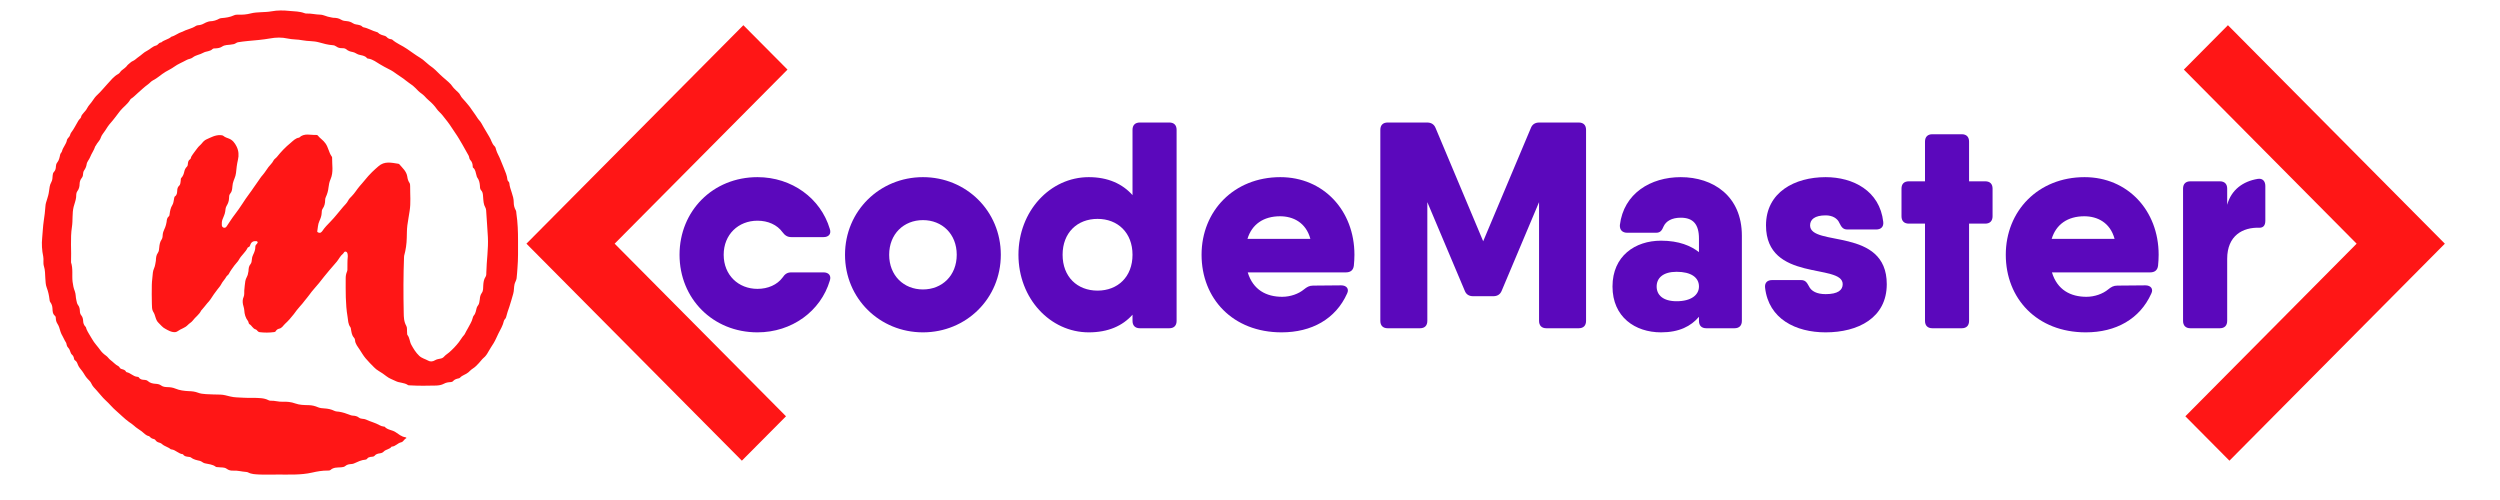
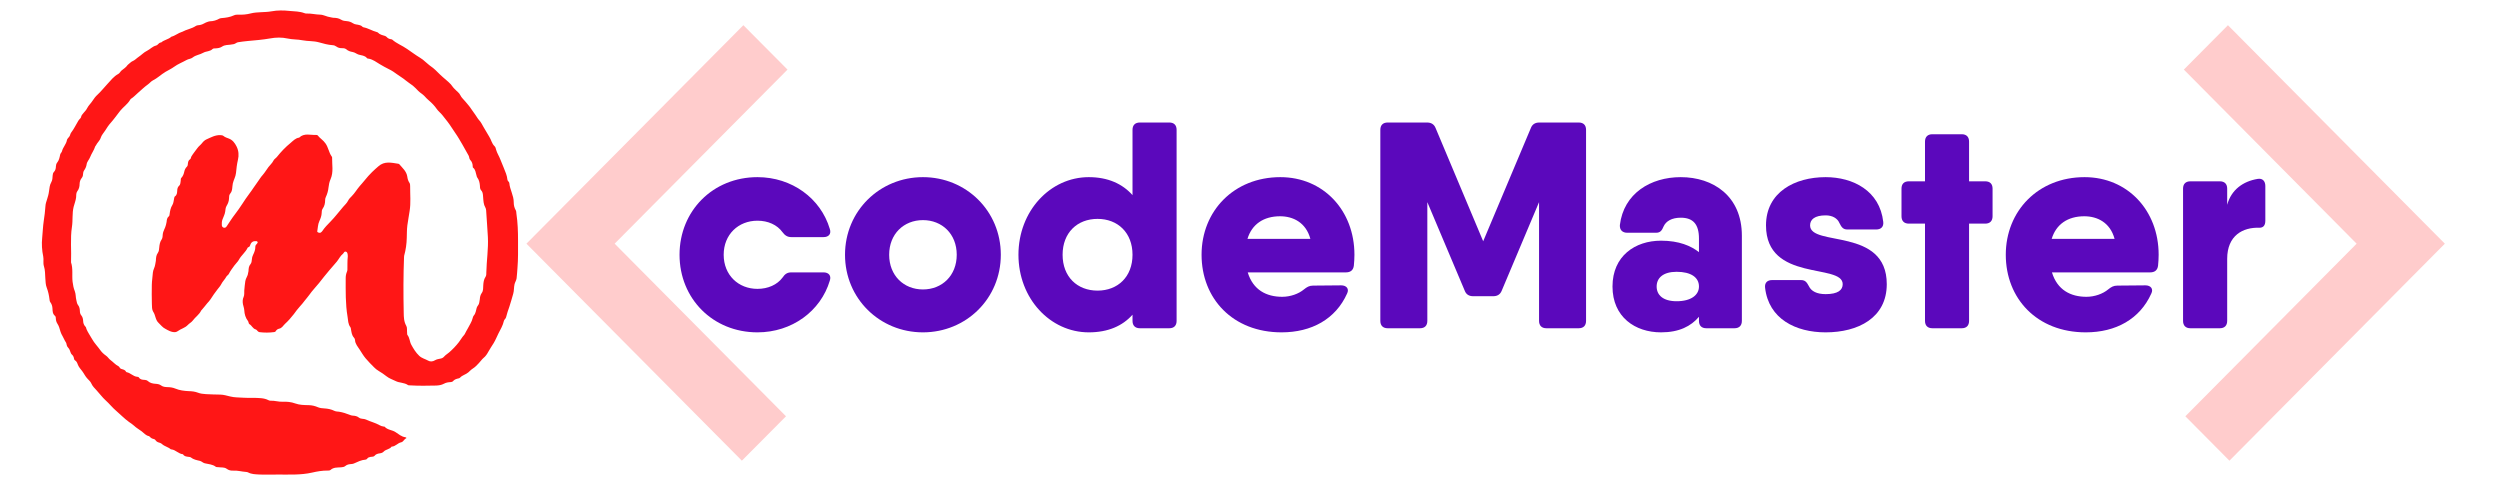
<svg xmlns="http://www.w3.org/2000/svg" xmlns:xlink="http://www.w3.org/1999/xlink" width="150pt" height="30pt" viewBox="0 0 150 30" version="1.2">
  <defs>
    <g>
      <symbol overflow="visible" id="glyph0-0">
        <path style="stroke:none;" d="M 9.172 -3.352 L 7.23 -3.352 C 6.984 -3.352 6.844 -3.246 6.703 -3.035 C 6.383 -2.609 5.836 -2.363 5.203 -2.363 C 4.055 -2.363 3.176 -3.191 3.176 -4.41 C 3.176 -5.625 4.055 -6.453 5.203 -6.453 C 5.836 -6.453 6.383 -6.207 6.703 -5.766 C 6.844 -5.574 7 -5.469 7.23 -5.469 L 9.172 -5.469 C 9.473 -5.469 9.648 -5.66 9.543 -5.961 C 8.996 -7.797 7.266 -9.066 5.203 -9.066 C 2.523 -9.066 0.527 -7.035 0.527 -4.41 C 0.527 -1.781 2.523 0.246 5.203 0.246 C 7.266 0.246 8.996 -1.023 9.543 -2.855 C 9.648 -3.156 9.473 -3.352 9.172 -3.352 Z M 9.172 -3.352 " />
      </symbol>
      <symbol overflow="visible" id="glyph0-1">
        <path style="stroke:none;" d="M 5.203 0.246 C 7.797 0.246 9.875 -1.781 9.875 -4.41 C 9.875 -7.035 7.797 -9.066 5.203 -9.066 C 2.609 -9.066 0.527 -7.035 0.527 -4.41 C 0.527 -1.781 2.609 0.246 5.203 0.246 Z M 5.203 -2.328 C 4.055 -2.328 3.176 -3.156 3.176 -4.41 C 3.176 -5.66 4.055 -6.488 5.203 -6.488 C 6.348 -6.488 7.23 -5.66 7.23 -4.41 C 7.23 -3.156 6.348 -2.328 5.203 -2.328 Z M 5.203 -2.328 " />
      </symbol>
      <symbol overflow="visible" id="glyph0-2">
        <path style="stroke:none;" d="M 9.578 -12.344 L 7.812 -12.344 C 7.531 -12.344 7.371 -12.188 7.371 -11.906 L 7.371 -7.988 C 6.773 -8.66 5.906 -9.066 4.746 -9.066 C 2.434 -9.066 0.527 -7.035 0.527 -4.41 C 0.527 -1.781 2.434 0.246 4.746 0.246 C 5.906 0.246 6.773 -0.141 7.371 -0.812 L 7.371 -0.441 C 7.371 -0.16 7.531 0 7.812 0 L 9.578 0 C 9.859 0 10.016 -0.16 10.016 -0.441 L 10.016 -11.906 C 10.016 -12.188 9.859 -12.344 9.578 -12.344 Z M 5.273 -2.258 C 4.055 -2.258 3.176 -3.086 3.176 -4.41 C 3.176 -5.73 4.055 -6.562 5.273 -6.562 C 6.488 -6.562 7.371 -5.73 7.371 -4.41 C 7.371 -3.086 6.488 -2.258 5.273 -2.258 Z M 5.273 -2.258 " />
      </symbol>
      <symbol overflow="visible" id="glyph0-3">
        <path style="stroke:none;" d="M 5.254 -9.066 C 2.469 -9.066 0.527 -7.035 0.527 -4.41 C 0.527 -1.781 2.398 0.246 5.328 0.246 C 7.125 0.246 8.57 -0.547 9.258 -2.082 C 9.398 -2.363 9.223 -2.574 8.906 -2.574 L 7.215 -2.559 C 6.984 -2.559 6.844 -2.469 6.668 -2.328 C 6.348 -2.062 5.855 -1.887 5.363 -1.887 C 4.426 -1.887 3.617 -2.293 3.297 -3.352 L 9.188 -3.352 C 9.453 -3.352 9.629 -3.473 9.664 -3.758 C 9.684 -3.969 9.699 -4.18 9.699 -4.41 C 9.699 -7.07 7.832 -9.066 5.254 -9.066 Z M 3.281 -5.363 C 3.543 -6.227 4.234 -6.719 5.238 -6.719 C 6.016 -6.719 6.789 -6.348 7.055 -5.363 Z M 3.281 -5.363 " />
      </symbol>
      <symbol overflow="visible" id="glyph0-4">
        <path style="stroke:none;" d="M 12.961 -12.344 L 10.598 -12.344 C 10.352 -12.344 10.176 -12.238 10.09 -12.012 L 7.23 -5.219 L 4.375 -12.012 C 4.285 -12.238 4.109 -12.344 3.863 -12.344 L 1.5 -12.344 C 1.219 -12.344 1.059 -12.188 1.059 -11.906 L 1.059 -0.441 C 1.059 -0.16 1.219 0 1.5 0 L 3.438 0 C 3.723 0 3.879 -0.16 3.879 -0.441 L 3.879 -7.566 L 6.121 -2.258 C 6.207 -2.027 6.383 -1.922 6.633 -1.922 L 7.832 -1.922 C 8.078 -1.922 8.254 -2.027 8.344 -2.258 L 10.582 -7.566 L 10.582 -0.441 C 10.582 -0.16 10.742 0 11.023 0 L 12.961 0 C 13.246 0 13.402 -0.16 13.402 -0.441 L 13.402 -11.906 C 13.402 -12.188 13.246 -12.344 12.961 -12.344 Z M 12.961 -12.344 " />
      </symbol>
      <symbol overflow="visible" id="glyph0-5">
        <path style="stroke:none;" d="M 4.621 -9.066 C 2.82 -9.066 1.199 -8.094 0.969 -6.191 C 0.953 -5.891 1.129 -5.73 1.41 -5.73 L 3.141 -5.73 C 3.402 -5.73 3.492 -5.871 3.598 -6.121 C 3.738 -6.418 4.074 -6.633 4.621 -6.633 C 5.363 -6.633 5.715 -6.242 5.715 -5.379 L 5.715 -4.566 C 5.238 -4.938 4.531 -5.254 3.438 -5.254 C 1.887 -5.254 0.527 -4.34 0.527 -2.504 C 0.527 -0.672 1.887 0.246 3.438 0.246 C 4.531 0.246 5.238 -0.125 5.715 -0.688 L 5.715 -0.441 C 5.715 -0.16 5.871 0 6.156 0 L 7.848 0 C 8.129 0 8.289 -0.16 8.289 -0.441 L 8.289 -5.555 C 8.289 -7.938 6.562 -9.066 4.621 -9.066 Z M 4.375 -1.621 C 3.562 -1.621 3.176 -1.992 3.176 -2.504 C 3.176 -3.016 3.562 -3.387 4.375 -3.387 C 5.238 -3.387 5.715 -3.051 5.715 -2.504 C 5.715 -1.992 5.238 -1.621 4.375 -1.621 Z M 4.375 -1.621 " />
      </symbol>
      <symbol overflow="visible" id="glyph0-6">
        <path style="stroke:none;" d="M 3.352 -6.172 C 3.352 -6.527 3.633 -6.773 4.285 -6.773 C 4.691 -6.773 4.992 -6.598 5.113 -6.312 C 5.238 -6.066 5.328 -5.926 5.59 -5.926 L 7.32 -5.926 C 7.602 -5.926 7.777 -6.086 7.742 -6.383 C 7.531 -8.254 5.926 -9.066 4.285 -9.066 C 2.434 -9.066 0.707 -8.164 0.707 -6.172 C 0.707 -2.75 5.309 -3.914 5.309 -2.645 C 5.309 -2.293 5.027 -2.047 4.285 -2.047 C 3.758 -2.047 3.422 -2.223 3.281 -2.523 C 3.156 -2.75 3.07 -2.891 2.805 -2.891 L 1.074 -2.891 C 0.793 -2.891 0.617 -2.734 0.652 -2.434 C 0.863 -0.562 2.488 0.246 4.285 0.246 C 6.227 0.246 7.953 -0.617 7.953 -2.645 C 7.953 -6.086 3.352 -4.867 3.352 -6.172 Z M 3.352 -6.172 " />
      </symbol>
      <symbol overflow="visible" id="glyph0-7">
        <path style="stroke:none;" d="M 5.289 -8.816 L 4.32 -8.816 L 4.32 -11.199 C 4.32 -11.48 4.164 -11.641 3.879 -11.641 L 2.117 -11.641 C 1.836 -11.641 1.676 -11.48 1.676 -11.199 L 1.676 -8.816 L 0.707 -8.816 C 0.422 -8.816 0.266 -8.66 0.266 -8.379 L 0.266 -6.719 C 0.266 -6.438 0.422 -6.277 0.707 -6.277 L 1.676 -6.277 L 1.676 -0.441 C 1.676 -0.16 1.836 0 2.117 0 L 3.879 0 C 4.164 0 4.32 -0.16 4.32 -0.441 L 4.32 -6.277 L 5.289 -6.277 C 5.574 -6.277 5.73 -6.438 5.73 -6.719 L 5.73 -8.379 C 5.73 -8.66 5.574 -8.816 5.289 -8.816 Z M 5.289 -8.816 " />
      </symbol>
      <symbol overflow="visible" id="glyph0-8">
        <path style="stroke:none;" d="M 5.449 -8.961 C 4.566 -8.816 3.863 -8.309 3.617 -7.406 L 3.617 -8.379 C 3.617 -8.66 3.457 -8.816 3.176 -8.816 L 1.41 -8.816 C 1.129 -8.816 0.969 -8.66 0.969 -8.379 L 0.969 -0.441 C 0.969 -0.16 1.129 0 1.41 0 L 3.176 0 C 3.457 0 3.617 -0.16 3.617 -0.441 L 3.617 -4.164 C 3.617 -5.574 4.566 -6.066 5.555 -6.031 C 5.785 -6.031 5.906 -6.172 5.906 -6.453 L 5.906 -8.535 C 5.906 -8.816 5.75 -9.012 5.449 -8.961 Z M 5.449 -8.961 " />
      </symbol>
    </g>
+     <filter id="alpha" filterUnits="objectBoundingBox" x="0%" y="0%" width="100%" height="100%">
+       <feColorMatrix type="matrix" in="SourceGraphic" values="0 0 0 0 1 0 0 0 0 1 0 0 0 0 1 0 0 0 1 0" />
+     </filter>
+     <mask id="mask0">
+       <g filter="url(#alpha)">
+         <rect x="0" y="0" width="150" height="30" style="fill:rgb(0%,0%,0%);fill-opacity:0.22;stroke:none;" />
+       </g>
+     </mask>
+     <clipPath id="clip2">
+       <path d="M 0.453 0.395 L 16.477 0.395 L 16.477 26.871 L 0.453 26.871 Z M 0.453 0.395 " />
+     </clipPath>
    <clipPath id="clip1">
+       <rect x="0" y="0" width="17" height="27" />
+     </clipPath>
+     <g id="surface15" clip-path="url(#clip1)">
+       <g clip-path="url(#clip2)" clip-rule="nonzero">
+         <path style=" stroke:none;fill-rule:nonzero;fill:rgb(100%,8.629%,8.629%);fill-opacity:1;" d="M 13.512 26.641 L 0.586 13.621 L 13.602 0.512 L 16.25 3.176 L 5.879 13.621 L 16.16 23.977 L 13.512 26.641 " />
+       </g>
+     </g>
+     <clipPath id="clip3">
      <path d="M 2.418 0 L 32 0 L 32 29 L 2.418 29 Z M 2.418 0 " />
    </clipPath>
+     <mask id="mask1">
+       <g filter="url(#alpha)">
+         <rect x="0" y="0" width="150" height="30" style="fill:rgb(0%,0%,0%);fill-opacity:0.22;stroke:none;" />
+       </g>
+     </mask>
+     <clipPath id="clip5">
+       <path d="M 1 0.395 L 16.883 0.395 L 16.883 26.871 L 1 26.871 Z M 1 0.395 " />
+     </clipPath>
+     <clipPath id="clip4">
+       <rect x="0" y="0" width="17" height="27" />
+     </clipPath>
+     <g id="surface18" clip-path="url(#clip4)">
+       <g clip-path="url(#clip5)" clip-rule="nonzero">
+         <path style=" stroke:none;fill-rule:nonzero;fill:rgb(100%,8.629%,8.629%);fill-opacity:1;" d="M 3.766 26.641 L 16.691 13.621 L 3.676 0.512 L 1.031 3.176 L 11.398 13.621 L 1.121 23.977 L 3.766 26.641 " />
+       </g>
+     </g>
  </defs>
  <g id="surface1">
    <g style="fill:rgb(35.689%,3.139%,73.729%);fill-opacity:1;">
      <use xlink:href="#glyph0-0" x="40.245" y="19.695" />
    </g>
    <g style="fill:rgb(35.689%,3.139%,73.729%);fill-opacity:1;">
      <use xlink:href="#glyph0-1" x="50.174" y="19.695" />
    </g>
    <g style="fill:rgb(35.689%,3.139%,73.729%);fill-opacity:1;">
      <use xlink:href="#glyph0-2" x="60.58" y="19.695" />
    </g>
    <g style="fill:rgb(35.689%,3.139%,73.729%);fill-opacity:1;">
      <use xlink:href="#glyph0-3" x="71.567" y="19.695" />
    </g>
    <g style="fill:rgb(35.689%,3.139%,73.729%);fill-opacity:1;">
      <use xlink:href="#glyph0-4" x="81.761" y="19.695" />
    </g>
    <g style="fill:rgb(35.689%,3.139%,73.729%);fill-opacity:1;">
      <use xlink:href="#glyph0-5" x="96.223" y="19.695" />
    </g>
    <g style="fill:rgb(35.689%,3.139%,73.729%);fill-opacity:1;">
      <use xlink:href="#glyph0-6" x="105.253" y="19.695" />
    </g>
    <g style="fill:rgb(35.689%,3.139%,73.729%);fill-opacity:1;">
      <use xlink:href="#glyph0-7" x="113.824" y="19.695" />
    </g>
    <g style="fill:rgb(35.689%,3.139%,73.729%);fill-opacity:1;">
      <use xlink:href="#glyph0-3" x="119.82" y="19.695" />
    </g>
    <g style="fill:rgb(35.689%,3.139%,73.729%);fill-opacity:1;">
      <use xlink:href="#glyph0-8" x="130.014" y="19.695" />
    </g>
-     <path style=" stroke:none;fill-rule:nonzero;fill:rgb(100%,8.629%,8.629%);fill-opacity:1;" d="M 44.512 27.641 L 31.586 14.621 L 44.602 1.512 L 47.25 4.176 L 36.879 14.621 L 47.16 24.977 L 44.512 27.641 " />
-     <g clip-path="url(#clip1)" clip-rule="nonzero">
+     <use xlink:href="#surface15" transform="matrix(1,0,0,1,31,1)" mask="url(#mask0)" />
+     <g clip-path="url(#clip3)" clip-rule="nonzero">
      <path style=" stroke:none;fill-rule:nonzero;fill:rgb(100%,8.629%,8.629%);fill-opacity:1;" d="M 16.652 28.473 C 16.277 28.473 15.902 28.488 15.531 28.469 C 15.312 28.457 15.086 28.453 14.883 28.344 C 14.848 28.328 14.805 28.316 14.766 28.316 C 14.512 28.301 14.262 28.223 14 28.238 C 13.855 28.246 13.723 28.219 13.598 28.125 C 13.453 28.02 13.273 28.059 13.105 28.031 C 13.055 28.023 12.988 28.035 12.949 28.008 C 12.754 27.855 12.512 27.852 12.285 27.797 C 12.172 27.77 12.102 27.68 11.992 27.652 C 11.805 27.609 11.609 27.574 11.449 27.445 C 11.418 27.418 11.359 27.418 11.309 27.41 C 11.188 27.395 11.059 27.387 10.984 27.262 C 10.98 27.258 10.977 27.254 10.977 27.254 C 10.715 27.234 10.551 27 10.297 26.965 C 10.281 26.965 10.258 26.965 10.246 26.957 C 10.094 26.82 9.879 26.785 9.73 26.652 C 9.688 26.613 9.648 26.586 9.594 26.57 C 9.492 26.543 9.395 26.512 9.328 26.41 C 9.301 26.367 9.25 26.34 9.195 26.332 C 9.113 26.316 9.047 26.27 8.992 26.215 C 8.977 26.195 8.961 26.172 8.941 26.168 C 8.754 26.137 8.641 25.988 8.504 25.883 C 8.355 25.766 8.184 25.68 8.043 25.543 C 7.957 25.461 7.844 25.391 7.738 25.316 C 7.461 25.117 7.23 24.871 6.973 24.652 C 6.742 24.457 6.559 24.219 6.336 24.02 C 6.133 23.836 5.977 23.613 5.793 23.418 C 5.68 23.297 5.551 23.172 5.477 23.004 C 5.434 22.902 5.332 22.805 5.25 22.723 C 5.117 22.586 5.043 22.414 4.934 22.27 C 4.844 22.152 4.734 22.035 4.676 21.891 C 4.637 21.789 4.605 21.68 4.496 21.617 C 4.461 21.598 4.449 21.555 4.441 21.516 C 4.426 21.414 4.383 21.328 4.305 21.266 C 4.266 21.23 4.25 21.188 4.234 21.141 C 4.199 21.035 4.164 20.934 4.082 20.852 C 4.035 20.805 4.004 20.742 3.996 20.672 C 3.988 20.629 3.98 20.582 3.957 20.547 C 3.871 20.426 3.824 20.285 3.754 20.168 C 3.648 20 3.605 19.82 3.551 19.641 C 3.527 19.566 3.492 19.5 3.449 19.43 C 3.395 19.348 3.359 19.246 3.352 19.145 C 3.348 19.078 3.352 18.996 3.301 18.953 C 3.152 18.832 3.156 18.664 3.148 18.504 C 3.141 18.367 3.102 18.242 3.02 18.133 C 2.98 18.078 2.977 18.016 2.969 17.957 C 2.941 17.719 2.891 17.488 2.805 17.262 C 2.734 17.086 2.734 16.879 2.719 16.688 C 2.703 16.445 2.711 16.207 2.637 15.977 C 2.574 15.785 2.633 15.582 2.594 15.391 C 2.516 15.02 2.492 14.641 2.531 14.266 C 2.566 13.93 2.574 13.586 2.625 13.254 C 2.672 12.953 2.707 12.66 2.727 12.359 C 2.734 12.23 2.777 12.102 2.82 11.973 C 2.871 11.812 2.922 11.645 2.941 11.473 C 2.969 11.289 2.977 11.105 3.074 10.938 C 3.148 10.812 3.152 10.668 3.16 10.523 C 3.164 10.445 3.184 10.367 3.238 10.316 C 3.332 10.215 3.352 10.098 3.355 9.973 C 3.359 9.891 3.383 9.816 3.426 9.762 C 3.543 9.621 3.574 9.449 3.609 9.281 C 3.625 9.195 3.703 9.148 3.719 9.074 C 3.777 8.832 3.973 8.656 4.016 8.406 C 4.039 8.289 4.172 8.23 4.203 8.105 C 4.23 7.984 4.316 7.895 4.383 7.793 C 4.465 7.668 4.535 7.531 4.613 7.398 C 4.668 7.301 4.715 7.203 4.797 7.125 C 4.824 7.098 4.855 7.07 4.863 7.027 C 4.879 6.922 4.945 6.859 5.012 6.777 C 5.09 6.691 5.18 6.594 5.23 6.488 C 5.316 6.32 5.457 6.199 5.555 6.043 C 5.633 5.922 5.73 5.789 5.852 5.68 C 6.062 5.488 6.242 5.254 6.441 5.043 C 6.645 4.824 6.828 4.578 7.102 4.434 C 7.184 4.387 7.219 4.297 7.289 4.234 C 7.414 4.129 7.559 4.047 7.648 3.91 C 7.66 3.895 7.672 3.879 7.688 3.871 C 7.777 3.809 7.859 3.707 7.941 3.676 C 8.094 3.617 8.191 3.496 8.316 3.414 C 8.488 3.301 8.633 3.137 8.816 3.051 C 9.008 2.957 9.148 2.785 9.359 2.734 C 9.406 2.723 9.445 2.699 9.48 2.656 C 9.523 2.602 9.582 2.559 9.656 2.547 C 9.66 2.547 9.668 2.547 9.672 2.547 C 9.848 2.391 10.098 2.367 10.273 2.211 C 10.277 2.207 10.277 2.203 10.281 2.203 C 10.512 2.145 10.691 1.98 10.914 1.914 C 10.918 1.91 10.926 1.914 10.93 1.91 C 11.188 1.766 11.492 1.727 11.742 1.562 C 11.82 1.508 11.914 1.516 12 1.5 C 12.176 1.473 12.309 1.348 12.477 1.305 C 12.52 1.293 12.562 1.277 12.605 1.277 C 12.805 1.273 12.992 1.215 13.164 1.117 C 13.207 1.098 13.246 1.09 13.293 1.086 C 13.551 1.066 13.801 1.031 14.043 0.918 C 14.117 0.883 14.215 0.875 14.305 0.879 C 14.555 0.891 14.809 0.867 15.043 0.805 C 15.457 0.703 15.875 0.754 16.285 0.68 C 16.648 0.613 17.016 0.617 17.375 0.656 C 17.672 0.684 17.98 0.68 18.266 0.789 C 18.305 0.805 18.352 0.816 18.398 0.812 C 18.668 0.801 18.934 0.875 19.207 0.879 C 19.414 0.883 19.602 1.004 19.809 1.031 C 19.867 1.039 19.93 1.062 19.992 1.066 C 20.156 1.07 20.32 1.086 20.465 1.18 C 20.574 1.25 20.699 1.262 20.824 1.27 C 20.953 1.281 21.074 1.328 21.18 1.398 C 21.301 1.48 21.445 1.465 21.574 1.508 C 21.625 1.527 21.676 1.535 21.715 1.578 C 21.738 1.602 21.773 1.629 21.805 1.637 C 22.086 1.688 22.332 1.852 22.605 1.922 C 22.629 1.93 22.652 1.934 22.668 1.949 C 22.785 2.078 22.945 2.109 23.102 2.156 C 23.145 2.172 23.18 2.199 23.211 2.23 C 23.27 2.297 23.344 2.332 23.43 2.348 C 23.461 2.355 23.508 2.355 23.531 2.375 C 23.797 2.613 24.137 2.734 24.426 2.938 C 24.68 3.109 24.926 3.297 25.191 3.457 C 25.309 3.527 25.434 3.621 25.543 3.727 C 25.676 3.855 25.832 3.965 25.984 4.078 C 26.082 4.152 26.164 4.242 26.25 4.324 C 26.352 4.418 26.449 4.527 26.555 4.613 C 26.676 4.711 26.793 4.816 26.906 4.918 C 27.008 5.008 27.105 5.113 27.18 5.23 C 27.215 5.281 27.262 5.32 27.305 5.363 C 27.406 5.48 27.551 5.562 27.621 5.715 C 27.688 5.863 27.824 5.969 27.926 6.098 C 28.047 6.246 28.18 6.387 28.285 6.555 C 28.359 6.668 28.445 6.777 28.523 6.891 C 28.598 6.992 28.66 7.117 28.738 7.199 C 28.863 7.328 28.934 7.492 29.02 7.637 C 29.137 7.82 29.238 8.02 29.355 8.203 C 29.477 8.387 29.504 8.613 29.672 8.77 C 29.734 8.828 29.75 8.918 29.77 8.996 C 29.828 9.199 29.949 9.371 30.02 9.566 C 30.082 9.734 30.16 9.902 30.227 10.074 C 30.32 10.305 30.422 10.527 30.445 10.777 C 30.449 10.816 30.469 10.852 30.5 10.883 C 30.527 10.91 30.555 10.941 30.559 10.98 C 30.59 11.379 30.828 11.73 30.824 12.141 C 30.824 12.305 30.859 12.473 30.949 12.621 C 30.984 12.688 30.973 12.754 30.984 12.816 C 31.066 13.359 31.082 13.902 31.082 14.449 C 31.082 14.996 31.094 15.547 31.047 16.09 C 31.031 16.293 31.02 16.496 30.996 16.699 C 30.98 16.828 30.898 16.934 30.871 17.059 C 30.828 17.246 30.848 17.445 30.793 17.625 C 30.715 17.883 30.648 18.152 30.562 18.402 C 30.488 18.613 30.414 18.824 30.363 19.039 C 30.34 19.129 30.254 19.168 30.234 19.254 C 30.176 19.527 30.027 19.77 29.902 20.016 C 29.812 20.199 29.734 20.395 29.625 20.578 C 29.52 20.754 29.398 20.922 29.301 21.102 C 29.23 21.234 29.141 21.375 29.008 21.48 C 28.906 21.566 28.832 21.688 28.734 21.785 C 28.621 21.902 28.516 22.023 28.375 22.109 C 28.27 22.172 28.188 22.266 28.102 22.34 C 27.945 22.477 27.738 22.508 27.602 22.66 C 27.562 22.703 27.488 22.707 27.43 22.723 C 27.332 22.75 27.246 22.793 27.18 22.871 C 27.141 22.91 27.09 22.922 27.031 22.926 C 26.895 22.934 26.758 22.953 26.637 23.023 C 26.492 23.102 26.332 23.125 26.172 23.133 C 25.645 23.148 25.113 23.152 24.586 23.121 C 24.551 23.121 24.508 23.125 24.48 23.105 C 24.254 22.945 23.957 22.98 23.73 22.859 C 23.555 22.77 23.355 22.711 23.191 22.578 C 23.047 22.461 22.883 22.355 22.723 22.258 C 22.617 22.195 22.523 22.121 22.445 22.039 C 22.266 21.863 22.094 21.684 21.93 21.492 C 21.793 21.328 21.691 21.145 21.578 20.973 C 21.469 20.801 21.309 20.633 21.301 20.398 C 21.297 20.344 21.27 20.293 21.234 20.254 C 21.102 20.109 21.09 19.922 21.055 19.742 C 21.051 19.707 21.047 19.664 21.027 19.637 C 20.879 19.449 20.887 19.215 20.852 18.996 C 20.723 18.23 20.742 17.457 20.742 16.684 C 20.742 16.551 20.766 16.426 20.816 16.305 C 20.832 16.27 20.84 16.23 20.844 16.191 C 20.852 15.926 20.836 15.656 20.867 15.391 C 20.871 15.359 20.867 15.328 20.863 15.297 C 20.852 15.215 20.844 15.117 20.742 15.098 C 20.648 15.078 20.633 15.18 20.578 15.227 C 20.414 15.355 20.336 15.543 20.207 15.699 C 20.055 15.875 19.906 16.055 19.75 16.23 C 19.539 16.473 19.344 16.73 19.145 16.98 C 18.953 17.219 18.734 17.438 18.559 17.691 C 18.48 17.805 18.375 17.918 18.289 18.031 C 18.195 18.156 18.09 18.285 17.984 18.398 C 17.852 18.539 17.746 18.691 17.633 18.844 C 17.469 19.055 17.293 19.258 17.098 19.434 C 16.992 19.531 16.918 19.691 16.742 19.723 C 16.668 19.738 16.59 19.789 16.543 19.871 C 16.523 19.91 16.484 19.922 16.441 19.926 C 16.156 19.965 15.867 19.965 15.578 19.93 C 15.535 19.926 15.492 19.902 15.461 19.867 C 15.426 19.828 15.387 19.777 15.344 19.766 C 15.164 19.719 15.113 19.531 14.965 19.449 C 14.906 19.414 14.926 19.32 14.879 19.262 C 14.73 19.07 14.668 18.848 14.656 18.609 C 14.648 18.488 14.602 18.375 14.578 18.258 C 14.551 18.109 14.551 17.961 14.617 17.816 C 14.672 17.695 14.648 17.562 14.656 17.434 C 14.672 17.242 14.691 17.055 14.719 16.867 C 14.742 16.695 14.867 16.566 14.883 16.395 C 14.887 16.352 14.906 16.309 14.91 16.266 C 14.918 16.117 14.922 15.977 15.027 15.852 C 15.094 15.773 15.105 15.664 15.113 15.562 C 15.117 15.469 15.141 15.379 15.184 15.293 C 15.262 15.137 15.324 14.98 15.32 14.801 C 15.32 14.73 15.367 14.668 15.422 14.617 C 15.453 14.59 15.473 14.551 15.449 14.512 C 15.434 14.473 15.395 14.469 15.359 14.469 C 15.191 14.453 15.066 14.531 15.016 14.699 C 14.996 14.758 14.977 14.805 14.914 14.828 C 14.891 14.836 14.867 14.848 14.859 14.863 C 14.734 15.137 14.477 15.316 14.336 15.582 C 14.273 15.703 14.148 15.809 14.062 15.93 C 13.945 16.094 13.82 16.254 13.73 16.434 C 13.695 16.504 13.617 16.535 13.582 16.598 C 13.496 16.762 13.355 16.887 13.27 17.059 C 13.215 17.168 13.121 17.27 13.043 17.371 C 12.898 17.559 12.762 17.75 12.637 17.949 C 12.582 18.039 12.504 18.117 12.438 18.191 C 12.324 18.32 12.227 18.465 12.109 18.59 C 12.094 18.605 12.074 18.621 12.066 18.641 C 11.949 18.883 11.719 19.023 11.562 19.238 C 11.496 19.332 11.352 19.406 11.266 19.5 C 11.098 19.68 10.859 19.723 10.672 19.863 C 10.531 19.969 10.359 19.934 10.199 19.871 C 10.105 19.836 10.02 19.781 9.93 19.734 C 9.758 19.652 9.652 19.504 9.52 19.379 C 9.312 19.188 9.34 18.914 9.191 18.703 C 9.113 18.582 9.117 18.395 9.113 18.238 C 9.102 17.855 9.102 17.473 9.109 17.09 C 9.113 16.848 9.156 16.605 9.172 16.359 C 9.184 16.188 9.297 16.031 9.316 15.852 C 9.324 15.785 9.344 15.715 9.352 15.645 C 9.359 15.48 9.367 15.316 9.469 15.176 C 9.543 15.074 9.543 14.957 9.555 14.844 C 9.57 14.676 9.598 14.512 9.699 14.367 C 9.762 14.277 9.754 14.16 9.766 14.059 C 9.785 13.855 9.914 13.691 9.957 13.496 C 9.973 13.438 9.988 13.379 9.996 13.316 C 10.008 13.191 10.02 13.066 10.129 12.98 C 10.168 12.949 10.172 12.895 10.176 12.848 C 10.203 12.652 10.234 12.469 10.344 12.297 C 10.414 12.188 10.418 12.031 10.449 11.898 C 10.461 11.855 10.461 11.805 10.5 11.781 C 10.621 11.695 10.625 11.57 10.633 11.445 C 10.637 11.332 10.656 11.227 10.746 11.145 C 10.84 11.062 10.82 10.941 10.844 10.836 C 10.852 10.781 10.836 10.723 10.875 10.68 C 10.98 10.57 11.027 10.438 11.059 10.289 C 11.082 10.184 11.129 10.082 11.215 10 C 11.273 9.949 11.266 9.863 11.277 9.789 C 11.289 9.695 11.316 9.613 11.398 9.562 C 11.465 9.52 11.449 9.441 11.484 9.387 C 11.59 9.211 11.723 9.055 11.84 8.891 C 11.922 8.773 12.035 8.699 12.117 8.594 C 12.188 8.5 12.281 8.41 12.387 8.363 C 12.656 8.246 12.918 8.09 13.23 8.109 C 13.293 8.113 13.359 8.117 13.406 8.156 C 13.504 8.238 13.625 8.273 13.738 8.316 C 13.957 8.402 14.086 8.574 14.191 8.781 C 14.324 9.043 14.34 9.328 14.277 9.586 C 14.215 9.848 14.184 10.117 14.16 10.379 C 14.137 10.609 14.016 10.797 13.969 11.008 C 13.957 11.066 13.949 11.125 13.945 11.18 C 13.93 11.336 13.926 11.488 13.812 11.617 C 13.746 11.695 13.742 11.801 13.742 11.898 C 13.738 12.062 13.684 12.211 13.598 12.348 C 13.531 12.457 13.527 12.582 13.512 12.695 C 13.488 12.875 13.398 13.02 13.344 13.18 C 13.305 13.293 13.305 13.398 13.309 13.508 C 13.312 13.586 13.355 13.645 13.434 13.664 C 13.512 13.68 13.562 13.637 13.602 13.578 C 13.766 13.336 13.922 13.082 14.102 12.852 C 14.254 12.652 14.398 12.449 14.535 12.238 C 14.672 12.031 14.809 11.816 14.957 11.625 C 15.141 11.387 15.297 11.125 15.477 10.887 C 15.57 10.758 15.656 10.613 15.762 10.5 C 15.891 10.352 15.988 10.184 16.102 10.031 C 16.203 9.895 16.336 9.789 16.41 9.633 C 16.453 9.543 16.551 9.496 16.613 9.418 C 16.859 9.109 17.133 8.82 17.438 8.574 C 17.586 8.449 17.73 8.285 17.949 8.258 C 18.254 7.965 18.629 8.113 18.977 8.098 C 19.008 8.094 19.051 8.105 19.062 8.125 C 19.199 8.301 19.395 8.41 19.527 8.602 C 19.703 8.844 19.727 9.145 19.898 9.383 C 19.91 9.398 19.926 9.422 19.926 9.441 C 19.918 9.879 20.02 10.324 19.836 10.746 C 19.762 10.91 19.73 11.078 19.711 11.246 C 19.691 11.453 19.633 11.645 19.547 11.828 C 19.52 11.887 19.508 11.945 19.508 12.008 C 19.508 12.195 19.469 12.367 19.359 12.523 C 19.305 12.602 19.301 12.691 19.301 12.781 C 19.293 12.953 19.234 13.109 19.164 13.262 C 19.07 13.457 19.074 13.676 19.035 13.883 C 19.023 13.941 19.176 13.996 19.238 13.957 C 19.277 13.934 19.312 13.902 19.336 13.867 C 19.477 13.652 19.656 13.473 19.832 13.293 C 20.105 13.016 20.336 12.703 20.59 12.41 C 20.695 12.289 20.816 12.184 20.891 12.031 C 20.938 11.934 21.027 11.848 21.105 11.77 C 21.285 11.59 21.41 11.367 21.574 11.176 C 21.672 11.059 21.785 10.941 21.879 10.82 C 22.016 10.645 22.168 10.48 22.324 10.324 C 22.445 10.203 22.574 10.094 22.703 9.98 C 23.07 9.652 23.48 9.762 23.891 9.824 C 23.914 9.828 23.941 9.836 23.953 9.848 C 24.145 10.078 24.387 10.27 24.438 10.598 C 24.453 10.719 24.484 10.848 24.562 10.961 C 24.609 11.023 24.609 11.113 24.609 11.191 C 24.605 11.68 24.656 12.172 24.578 12.656 C 24.535 12.945 24.48 13.234 24.441 13.523 C 24.41 13.77 24.414 14.02 24.406 14.27 C 24.398 14.633 24.348 14.988 24.25 15.34 C 24.242 15.363 24.242 15.391 24.242 15.418 C 24.199 16.527 24.199 17.641 24.223 18.754 C 24.227 19.023 24.23 19.297 24.379 19.555 C 24.441 19.66 24.41 19.824 24.426 19.961 C 24.43 20.008 24.422 20.07 24.449 20.102 C 24.586 20.277 24.578 20.508 24.68 20.688 C 24.809 20.922 24.945 21.152 25.152 21.348 C 25.312 21.5 25.516 21.539 25.695 21.641 C 25.82 21.711 25.973 21.699 26.113 21.609 C 26.203 21.555 26.32 21.539 26.43 21.516 C 26.516 21.5 26.582 21.469 26.645 21.398 C 26.727 21.301 26.844 21.234 26.945 21.148 C 27.16 20.961 27.355 20.758 27.531 20.531 C 27.637 20.398 27.715 20.242 27.832 20.117 C 27.867 20.078 27.891 20.043 27.91 19.996 C 27.949 19.902 28.012 19.816 28.055 19.73 C 28.16 19.516 28.309 19.316 28.363 19.078 C 28.371 19.027 28.395 18.973 28.426 18.934 C 28.547 18.801 28.555 18.625 28.602 18.469 C 28.633 18.355 28.742 18.285 28.754 18.16 C 28.758 18.094 28.785 18.023 28.789 17.953 C 28.797 17.816 28.824 17.695 28.906 17.578 C 29.008 17.441 28.984 17.273 28.996 17.113 C 29.008 16.938 29.027 16.766 29.133 16.609 C 29.184 16.531 29.18 16.43 29.18 16.336 C 29.195 15.633 29.309 14.93 29.273 14.223 C 29.246 13.688 29.199 13.152 29.168 12.617 C 29.164 12.496 29.09 12.41 29.055 12.305 C 28.992 12.105 29 11.902 28.977 11.699 C 28.965 11.594 28.945 11.5 28.871 11.422 C 28.789 11.336 28.801 11.223 28.793 11.117 C 28.777 10.945 28.738 10.785 28.633 10.648 C 28.605 10.613 28.602 10.566 28.59 10.523 C 28.535 10.363 28.539 10.18 28.383 10.059 C 28.363 10.047 28.363 10.004 28.363 9.973 C 28.359 9.828 28.316 9.699 28.215 9.598 C 28.145 9.523 28.164 9.418 28.117 9.336 C 27.992 9.117 27.875 8.895 27.746 8.676 C 27.605 8.438 27.473 8.199 27.312 7.973 C 27.156 7.754 27.02 7.516 26.855 7.305 C 26.754 7.172 26.645 7.043 26.547 6.914 C 26.441 6.777 26.301 6.68 26.203 6.535 C 26.074 6.348 25.906 6.172 25.727 6.023 C 25.633 5.945 25.547 5.852 25.465 5.762 C 25.355 5.645 25.215 5.574 25.102 5.461 C 24.996 5.355 24.895 5.238 24.773 5.141 C 24.633 5.031 24.477 4.941 24.34 4.824 C 24.184 4.688 23.996 4.586 23.828 4.461 C 23.676 4.348 23.512 4.234 23.328 4.148 C 23.148 4.062 22.969 3.957 22.789 3.852 C 22.582 3.727 22.383 3.574 22.137 3.523 C 22.09 3.516 22.043 3.52 22.012 3.48 C 21.883 3.324 21.691 3.328 21.52 3.277 C 21.395 3.238 21.297 3.145 21.16 3.121 C 21.02 3.098 20.883 3.055 20.766 2.949 C 20.684 2.879 20.551 2.895 20.441 2.887 C 20.344 2.879 20.258 2.848 20.184 2.793 C 20.113 2.742 20.043 2.715 19.961 2.711 C 19.676 2.691 19.406 2.617 19.133 2.539 C 18.816 2.449 18.477 2.48 18.156 2.418 C 17.855 2.355 17.551 2.379 17.246 2.309 C 16.914 2.234 16.547 2.242 16.211 2.305 C 15.762 2.383 15.312 2.422 14.859 2.461 C 14.664 2.48 14.469 2.504 14.277 2.535 C 14.188 2.551 14.125 2.625 14.027 2.648 C 13.883 2.68 13.738 2.688 13.59 2.703 C 13.492 2.715 13.402 2.742 13.316 2.801 C 13.203 2.875 13.07 2.895 12.934 2.902 C 12.871 2.906 12.797 2.898 12.754 2.941 C 12.598 3.098 12.367 3.066 12.199 3.164 C 11.992 3.285 11.75 3.297 11.562 3.449 C 11.453 3.539 11.305 3.531 11.184 3.605 C 10.941 3.742 10.676 3.84 10.453 4.004 C 10.289 4.125 10.105 4.207 9.934 4.309 C 9.664 4.469 9.441 4.695 9.16 4.832 C 9.055 4.887 8.98 4.992 8.879 5.062 C 8.66 5.219 8.465 5.41 8.258 5.59 C 8.125 5.707 8.008 5.836 7.855 5.93 C 7.84 5.938 7.828 5.953 7.82 5.969 C 7.668 6.242 7.402 6.414 7.211 6.648 C 7.098 6.781 7.008 6.93 6.895 7.062 C 6.816 7.16 6.738 7.266 6.656 7.355 C 6.52 7.504 6.41 7.672 6.309 7.836 C 6.219 7.977 6.094 8.102 6.043 8.27 C 5.988 8.445 5.828 8.566 5.75 8.734 C 5.738 8.754 5.715 8.766 5.711 8.789 C 5.641 9.016 5.492 9.207 5.406 9.43 C 5.352 9.578 5.223 9.691 5.199 9.855 C 5.18 9.988 5.129 10.109 5.051 10.219 C 5.004 10.285 4.984 10.371 4.98 10.461 C 4.98 10.539 4.957 10.609 4.902 10.68 C 4.824 10.777 4.781 10.895 4.777 11.027 C 4.777 11.191 4.738 11.348 4.633 11.484 C 4.555 11.59 4.582 11.727 4.566 11.848 C 4.543 12.043 4.465 12.223 4.418 12.41 C 4.32 12.809 4.379 13.219 4.316 13.613 C 4.207 14.324 4.293 15.035 4.262 15.742 C 4.391 16.125 4.309 16.52 4.355 16.906 C 4.379 17.098 4.414 17.289 4.488 17.473 C 4.555 17.645 4.535 17.832 4.582 18.012 C 4.609 18.117 4.613 18.223 4.691 18.316 C 4.77 18.418 4.789 18.547 4.793 18.672 C 4.797 18.77 4.82 18.859 4.883 18.93 C 4.961 19.027 4.98 19.133 4.988 19.25 C 4.992 19.383 5.031 19.504 5.129 19.602 C 5.172 19.641 5.168 19.699 5.188 19.746 C 5.277 19.957 5.414 20.141 5.523 20.34 C 5.66 20.59 5.863 20.785 6.023 21.016 C 6.113 21.141 6.227 21.246 6.355 21.336 C 6.465 21.406 6.527 21.531 6.637 21.609 C 6.793 21.723 6.918 21.875 7.09 21.965 C 7.125 21.98 7.152 22 7.168 22.035 C 7.199 22.102 7.254 22.133 7.32 22.148 C 7.418 22.176 7.512 22.203 7.562 22.301 C 7.57 22.316 7.586 22.332 7.602 22.332 C 7.828 22.375 7.98 22.574 8.211 22.605 C 8.254 22.609 8.309 22.609 8.332 22.648 C 8.418 22.781 8.555 22.789 8.688 22.793 C 8.758 22.797 8.824 22.82 8.871 22.863 C 9 22.98 9.156 23.016 9.324 23.027 C 9.449 23.035 9.566 23.051 9.676 23.133 C 9.781 23.211 9.914 23.223 10.043 23.227 C 10.207 23.23 10.367 23.25 10.523 23.316 C 10.777 23.422 11.055 23.457 11.332 23.469 C 11.516 23.473 11.695 23.492 11.879 23.562 C 12.027 23.621 12.195 23.637 12.359 23.648 C 12.645 23.668 12.93 23.668 13.215 23.676 C 13.422 23.68 13.617 23.742 13.816 23.789 C 14.074 23.855 14.336 23.844 14.598 23.863 C 14.953 23.887 15.309 23.855 15.664 23.891 C 15.82 23.906 15.969 23.938 16.109 24.012 C 16.148 24.031 16.195 24.047 16.238 24.043 C 16.484 24.031 16.719 24.117 16.965 24.105 C 17.219 24.094 17.469 24.117 17.715 24.207 C 17.973 24.301 18.246 24.305 18.516 24.309 C 18.719 24.312 18.906 24.359 19.086 24.438 C 19.207 24.484 19.328 24.5 19.453 24.504 C 19.668 24.516 19.871 24.555 20.066 24.652 C 20.152 24.695 20.25 24.691 20.34 24.703 C 20.574 24.738 20.793 24.816 21.012 24.902 C 21.062 24.922 21.113 24.934 21.164 24.938 C 21.301 24.945 21.43 24.969 21.539 25.059 C 21.66 25.156 21.828 25.109 21.957 25.172 C 22.223 25.301 22.516 25.363 22.773 25.512 C 22.852 25.555 22.934 25.586 23.023 25.594 C 23.043 25.594 23.066 25.594 23.078 25.602 C 23.246 25.801 23.523 25.789 23.73 25.926 C 23.914 26.043 24.09 26.207 24.324 26.234 C 24.355 26.238 24.414 26.277 24.371 26.297 C 24.242 26.352 24.207 26.512 24.066 26.539 C 23.855 26.582 23.723 26.797 23.496 26.797 C 23.383 26.965 23.156 26.953 23.023 27.094 C 22.969 27.156 22.883 27.188 22.797 27.199 C 22.672 27.219 22.559 27.238 22.469 27.352 C 22.414 27.418 22.309 27.395 22.23 27.414 C 22.152 27.434 22.082 27.445 22.035 27.516 C 22.012 27.551 21.977 27.574 21.934 27.578 C 21.68 27.594 21.457 27.711 21.227 27.812 C 21.172 27.836 21.117 27.84 21.059 27.844 C 20.938 27.855 20.824 27.871 20.723 27.957 C 20.652 28.02 20.559 28.031 20.461 28.039 C 20.242 28.055 20.012 28.031 19.828 28.199 C 19.789 28.23 19.719 28.238 19.66 28.234 C 19.344 28.23 19.031 28.285 18.727 28.355 C 18.039 28.512 17.344 28.469 16.652 28.473 Z M 16.652 28.473 " />
    </g>
-     <path style=" stroke:none;fill-rule:nonzero;fill:rgb(100%,8.629%,8.629%);fill-opacity:1;" d="M 133.766 27.641 L 146.691 14.621 L 133.676 1.512 L 131.031 4.176 L 141.398 14.621 L 131.121 24.977 L 133.766 27.641 " />
+     <use xlink:href="#surface18" transform="matrix(1,0,0,1,130,1)" mask="url(#mask1)" />
  </g>
</svg>
